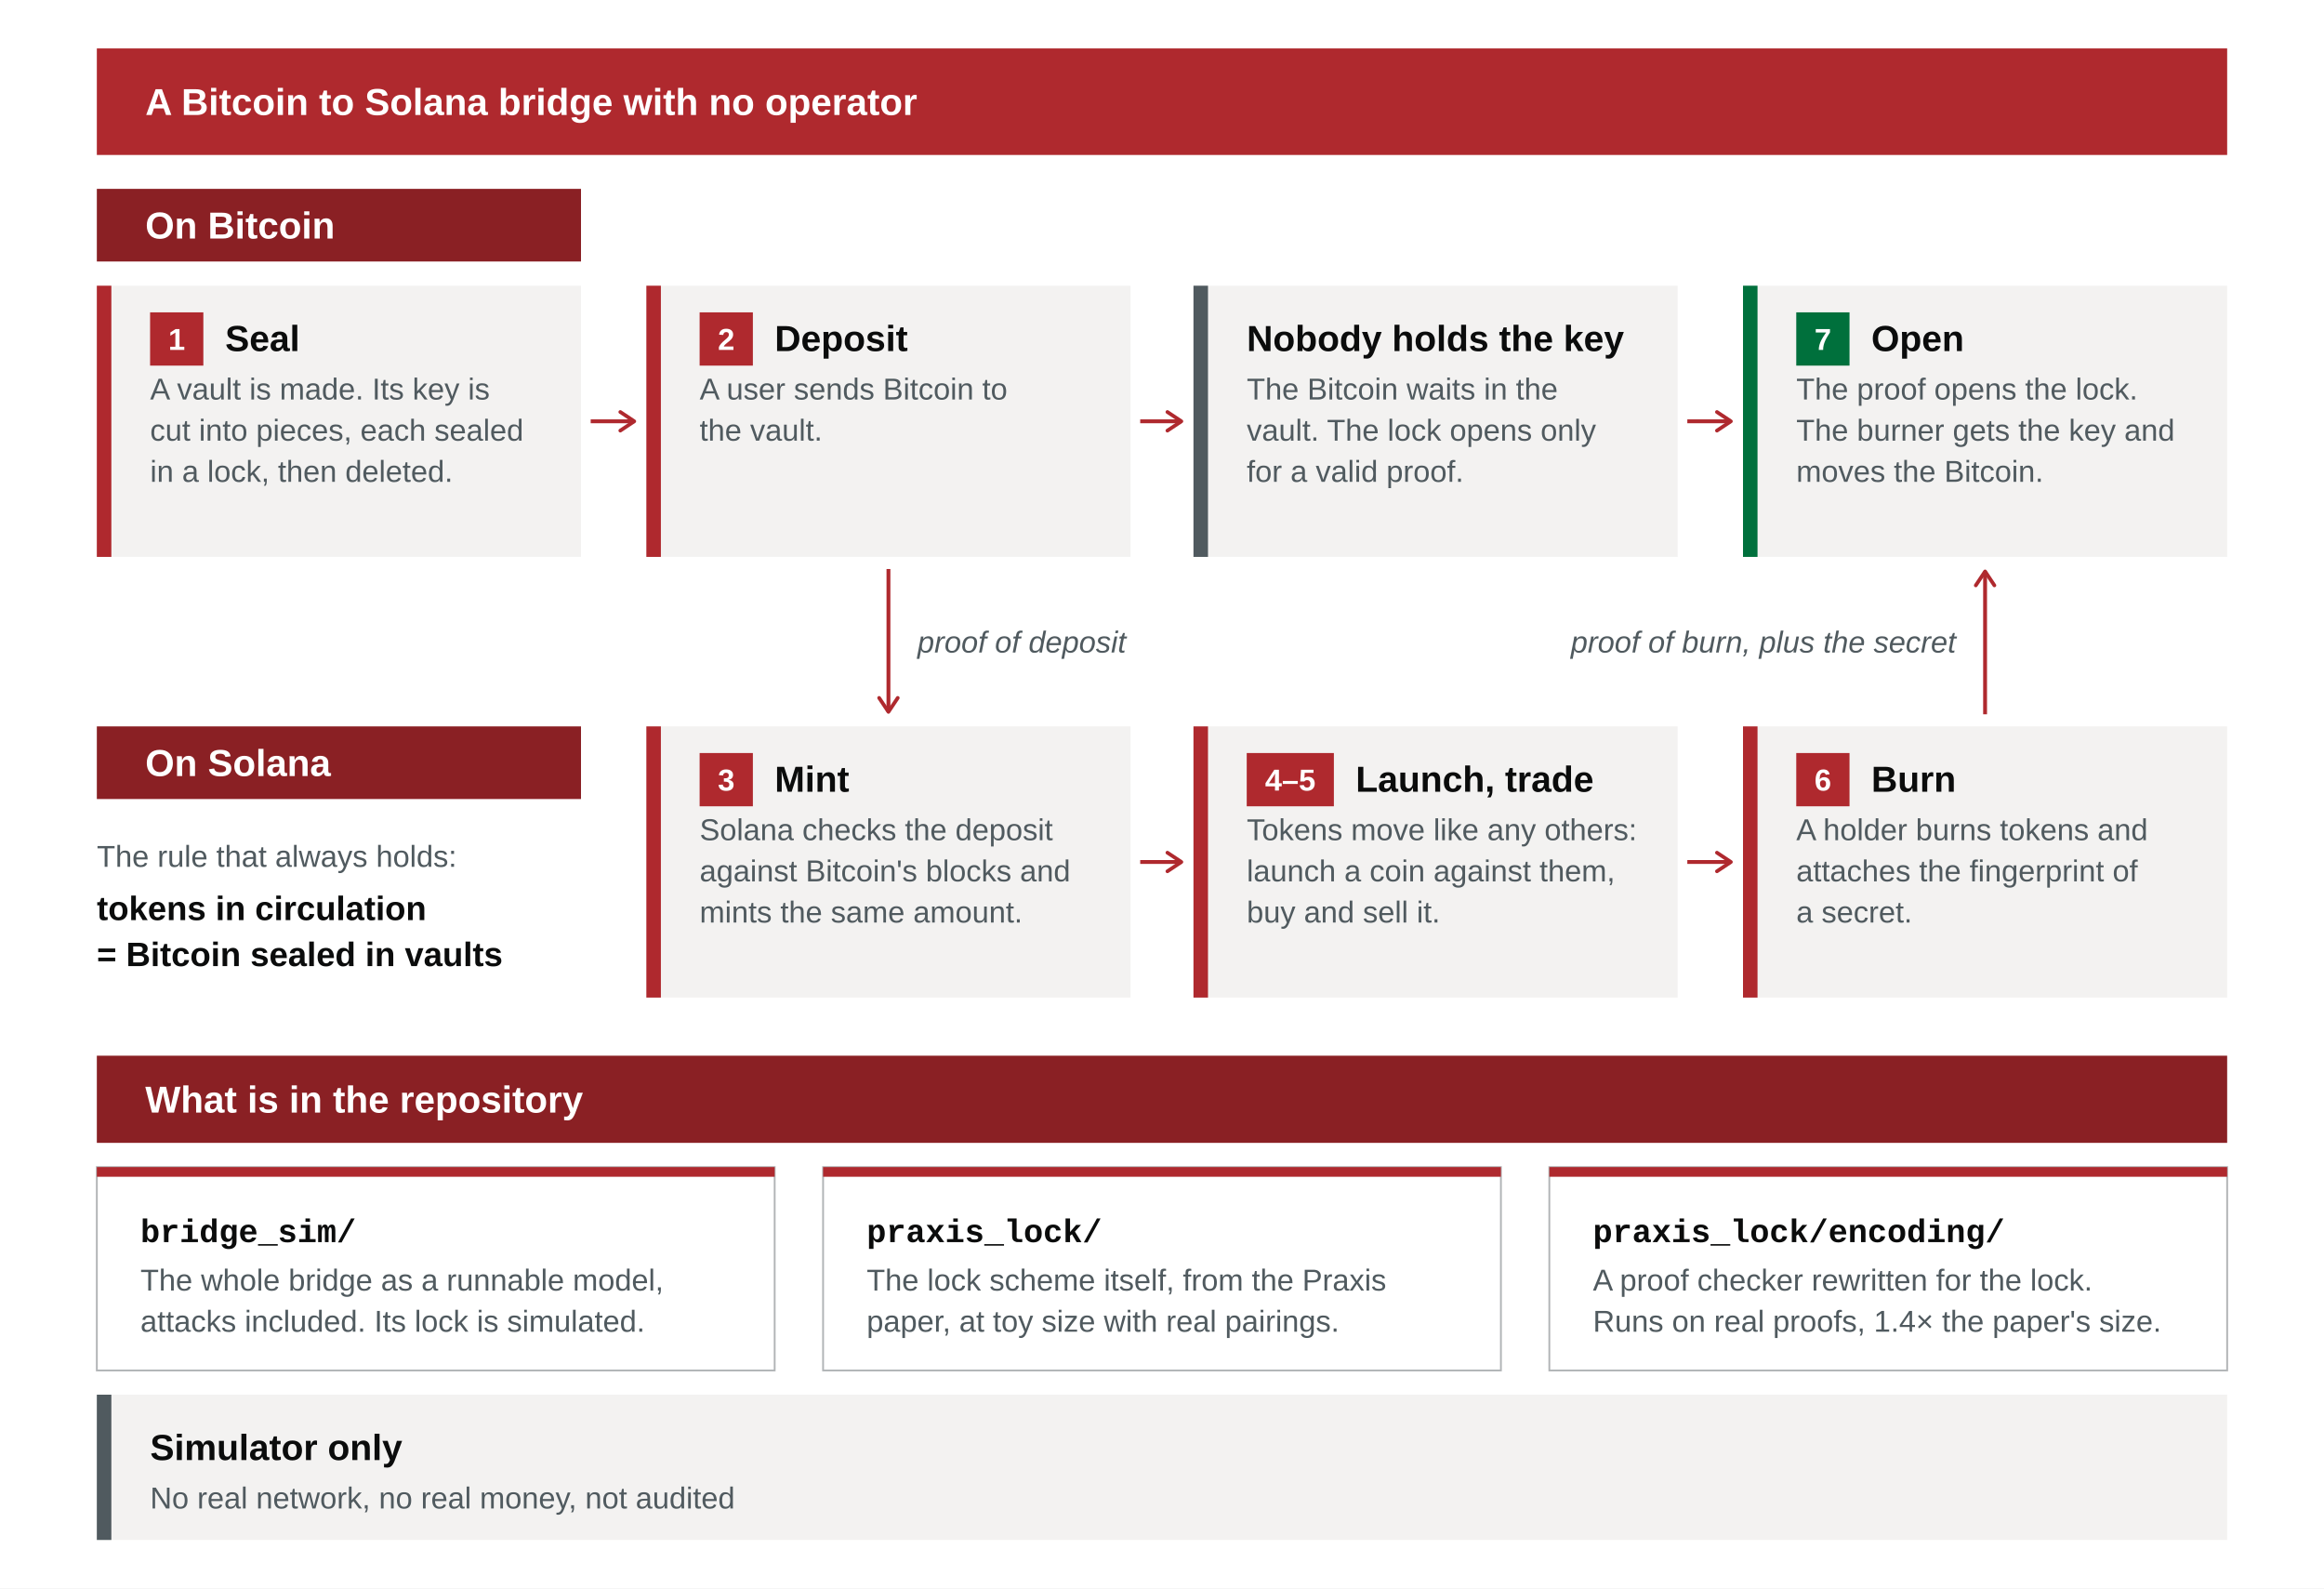
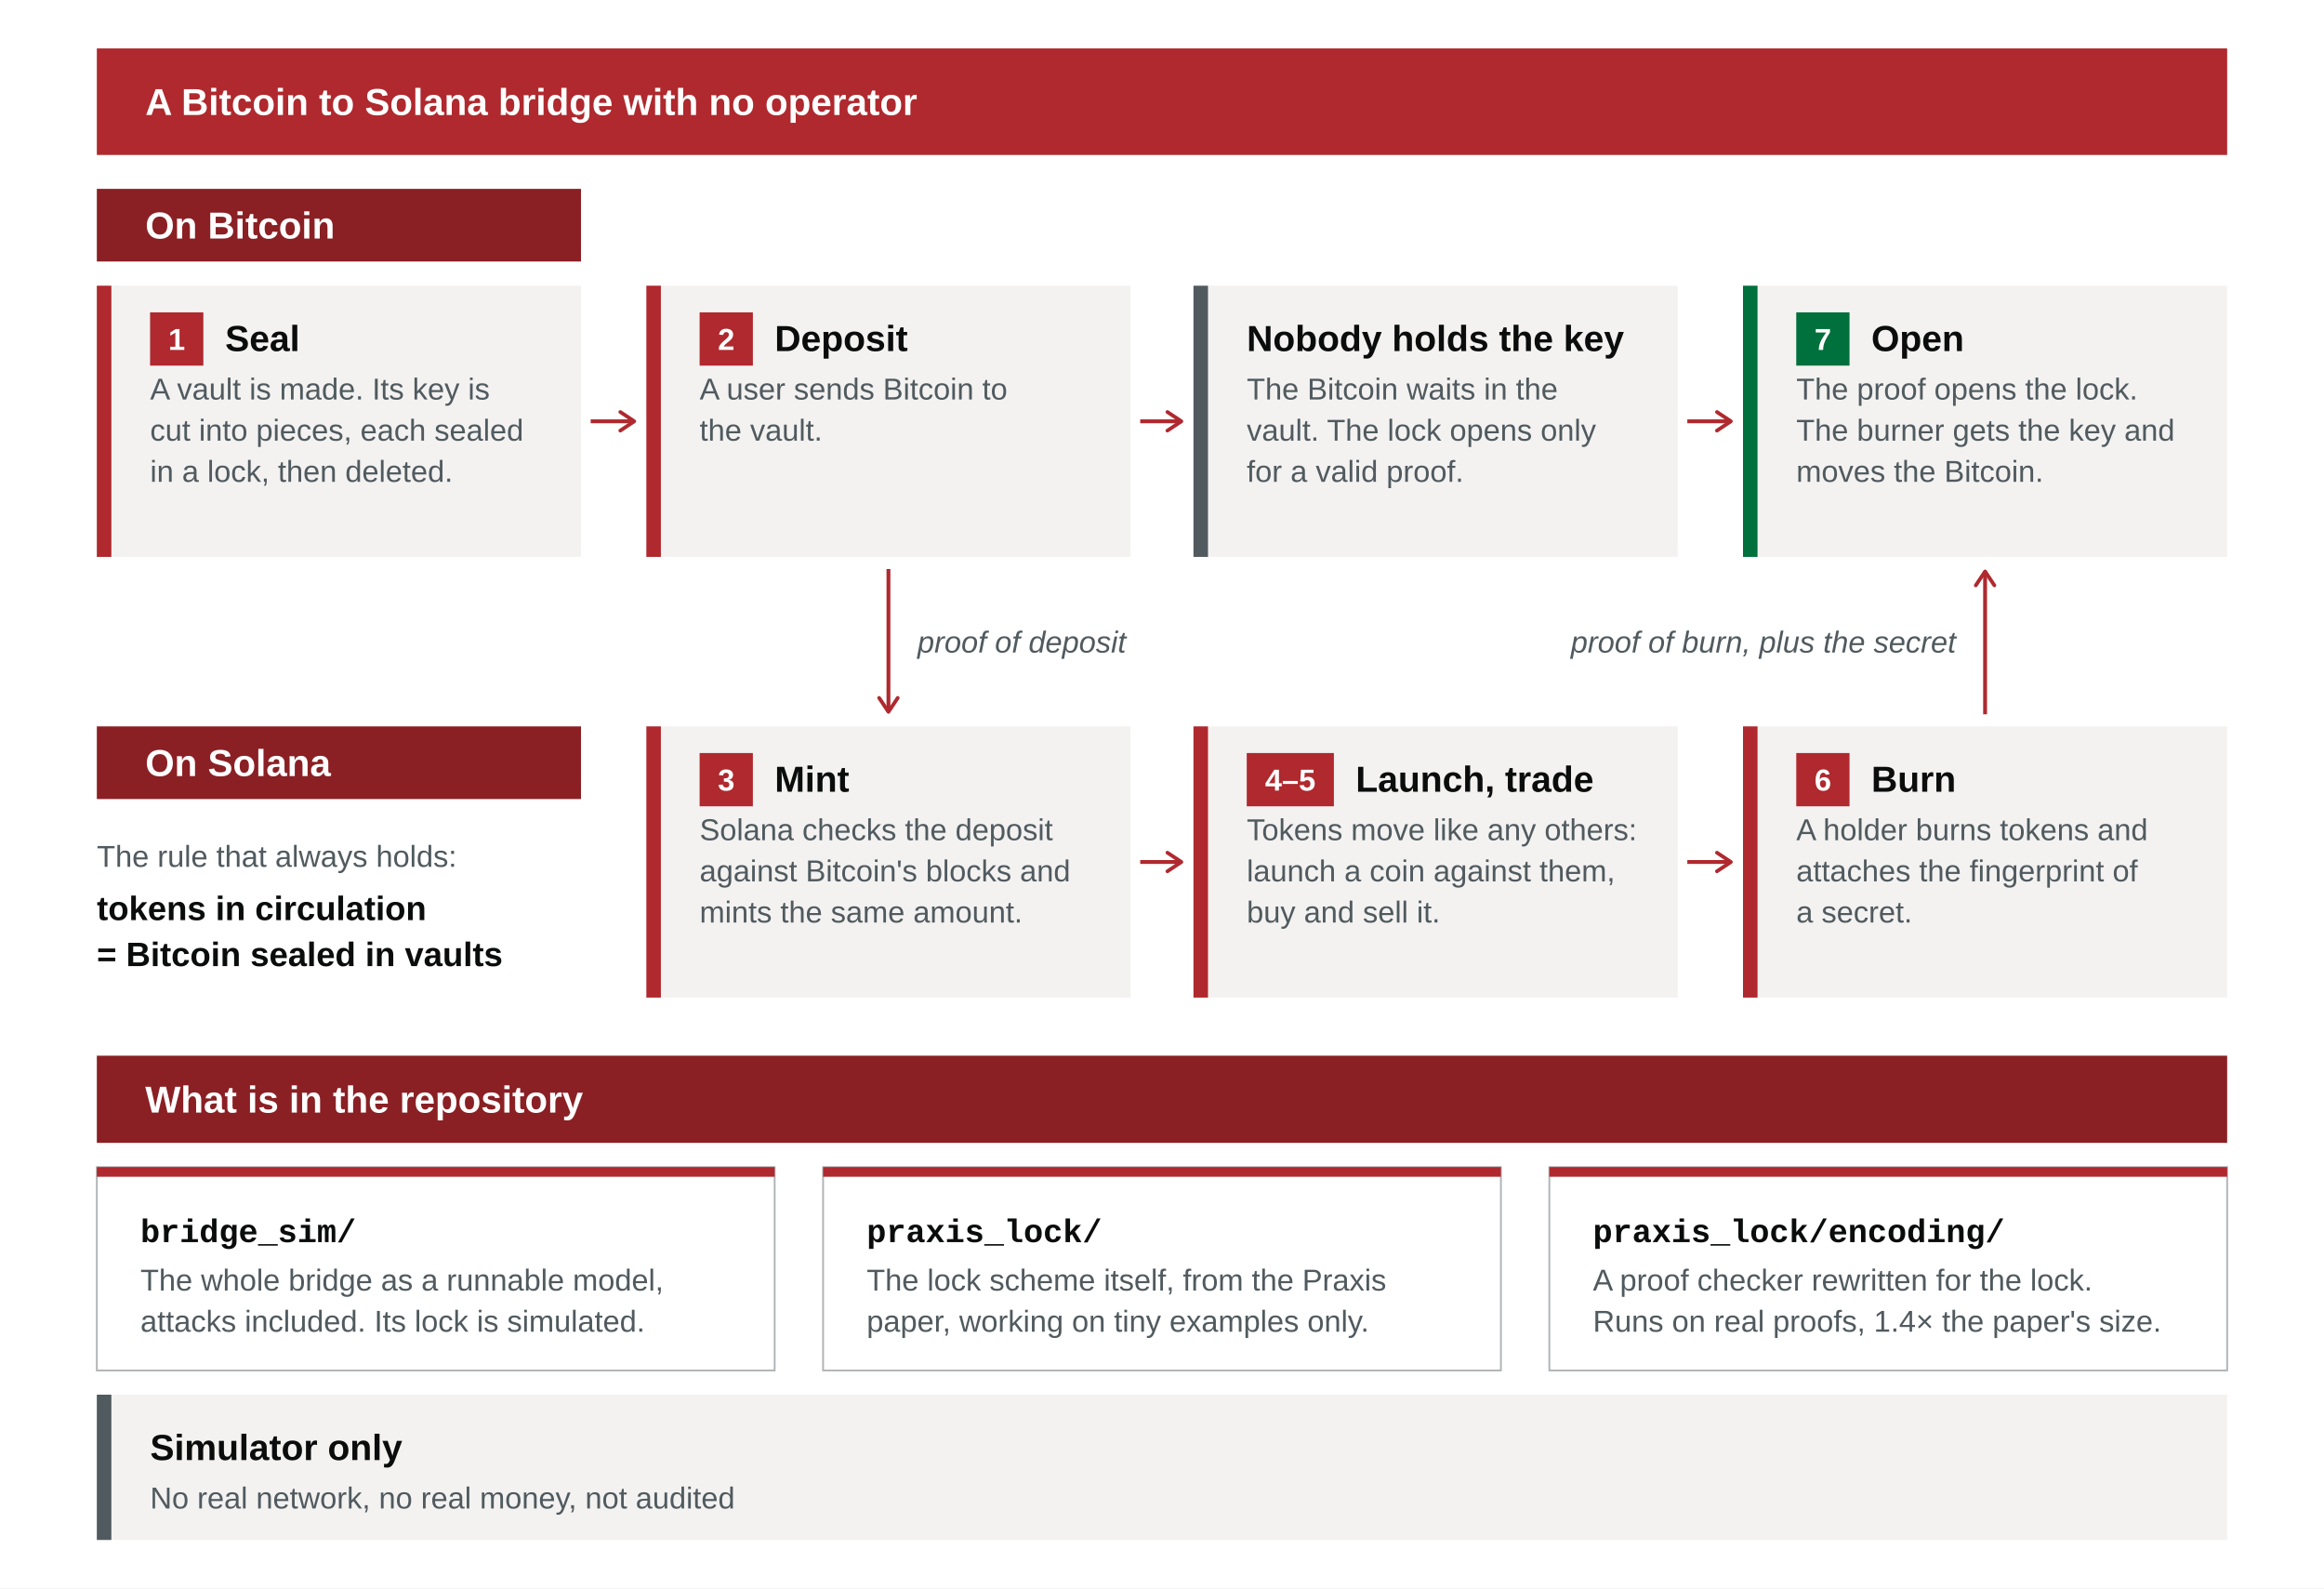
<svg xmlns="http://www.w3.org/2000/svg" viewBox="0 0 960 656" width="960" height="656" role="img" aria-labelledby="t d" font-family="Arial, Helvetica, 'Liberation Sans', sans-serif">
  <defs>
    <marker id="r" viewBox="0 0 10 10" refX="8" refY="5" markerWidth="6" markerHeight="6" orient="auto-start-reverse">
      <path d="M2 1L8 5L2 9" fill="none" stroke="#AF292E" stroke-width="1.6" stroke-linecap="round" stroke-linejoin="round" />
    </marker>
    <marker id="g" viewBox="0 0 10 10" refX="8" refY="5" markerWidth="6" markerHeight="6" orient="auto-start-reverse">
      <path d="M2 1L8 5L2 9" fill="none" stroke="#505A5F" stroke-width="1.6" stroke-linecap="round" stroke-linejoin="round" />
    </marker>
  </defs>
  <rect width="960" height="656" fill="#FFFFFF" />
  <rect x="40" y="20" width="880" height="44" fill="#AF292E" />
  <text x="60" y="47.5" font-size="15.5" fill="#FFFFFF" font-weight="700">A Bitcoin to Solana bridge with no operator</text>
  <rect x="40" y="78" width="200" height="30" fill="#8A2024" />
  <text x="60" y="98.5" font-size="15.5" fill="#FFFFFF" font-weight="700">On Bitcoin</text>
  <rect x="40" y="118" width="200" height="112" fill="#F3F2F1" />
  <rect x="40" y="118" width="6" height="112" fill="#AF292E" />
  <rect x="62" y="129" width="22" height="22" fill="#AF292E" />
  <text x="73.0" y="144.5" font-size="12.5" fill="#FFFFFF" font-weight="700" text-anchor="middle">1</text>
  <text x="93" y="145" font-size="15" fill="#0B0C0C" font-weight="700">Seal</text>
  <text x="62" y="165" font-size="12.5" fill="#505A5F">A vault is made. Its key is</text>
  <text x="62" y="182" font-size="12.5" fill="#505A5F">cut into pieces, each sealed</text>
  <text x="62" y="199" font-size="12.5" fill="#505A5F">in a lock, then deleted.</text>
  <rect x="267" y="118" width="200" height="112" fill="#F3F2F1" />
  <rect x="267" y="118" width="6" height="112" fill="#AF292E" />
  <rect x="289" y="129" width="22" height="22" fill="#AF292E" />
  <text x="300.0" y="144.5" font-size="12.5" fill="#FFFFFF" font-weight="700" text-anchor="middle">2</text>
  <text x="320" y="145" font-size="15" fill="#0B0C0C" font-weight="700">Deposit</text>
  <text x="289" y="165" font-size="12.5" fill="#505A5F">A user sends Bitcoin to</text>
  <text x="289" y="182" font-size="12.5" fill="#505A5F">the vault.</text>
  <rect x="493" y="118" width="200" height="112" fill="#F3F2F1" />
  <rect x="493" y="118" width="6" height="112" fill="#505A5F" />
  <text x="515" y="145" font-size="15" fill="#0B0C0C" font-weight="700">Nobody holds the key</text>
  <text x="515" y="165" font-size="12.5" fill="#505A5F">The Bitcoin waits in the</text>
  <text x="515" y="182" font-size="12.5" fill="#505A5F">vault. The lock opens only</text>
  <text x="515" y="199" font-size="12.5" fill="#505A5F">for a valid proof.</text>
  <rect x="720" y="118" width="200" height="112" fill="#F3F2F1" />
  <rect x="720" y="118" width="6" height="112" fill="#00703C" />
  <rect x="742" y="129" width="22" height="22" fill="#00703C" />
  <text x="753.0" y="144.5" font-size="12.5" fill="#FFFFFF" font-weight="700" text-anchor="middle">7</text>
  <text x="773" y="145" font-size="15" fill="#0B0C0C" font-weight="700">Open</text>
  <text x="742" y="165" font-size="12.5" fill="#505A5F">The proof opens the lock.</text>
  <text x="742" y="182" font-size="12.5" fill="#505A5F">The burner gets the key and</text>
  <text x="742" y="199" font-size="12.5" fill="#505A5F">moves the Bitcoin.</text>
  <rect x="40" y="300" width="200" height="30" fill="#8A2024" />
  <text x="60" y="320.5" font-size="15.5" fill="#FFFFFF" font-weight="700">On Solana</text>
  <text x="40" y="358" font-size="12.5" fill="#505A5F">The rule that always holds:</text>
  <text x="40" y="380" font-size="14" fill="#0B0C0C" font-weight="700">tokens in circulation</text>
  <text x="40" y="399" font-size="14" fill="#0B0C0C" font-weight="700">= Bitcoin sealed in vaults</text>
  <rect x="267" y="300" width="200" height="112" fill="#F3F2F1" />
  <rect x="267" y="300" width="6" height="112" fill="#AF292E" />
  <rect x="289" y="311" width="22" height="22" fill="#AF292E" />
  <text x="300.0" y="326.5" font-size="12.5" fill="#FFFFFF" font-weight="700" text-anchor="middle">3</text>
  <text x="320" y="327" font-size="15" fill="#0B0C0C" font-weight="700">Mint</text>
  <text x="289" y="347" font-size="12.5" fill="#505A5F">Solana checks the deposit</text>
  <text x="289" y="364" font-size="12.5" fill="#505A5F">against Bitcoin's blocks and</text>
  <text x="289" y="381" font-size="12.5" fill="#505A5F">mints the same amount.</text>
  <rect x="493" y="300" width="200" height="112" fill="#F3F2F1" />
  <rect x="493" y="300" width="6" height="112" fill="#AF292E" />
  <rect x="515" y="311" width="36" height="22" fill="#AF292E" />
  <text x="533.0" y="326.5" font-size="12.5" fill="#FFFFFF" font-weight="700" text-anchor="middle">4–5</text>
  <text x="560" y="327" font-size="15" fill="#0B0C0C" font-weight="700">Launch, trade</text>
  <text x="515" y="347" font-size="12.5" fill="#505A5F">Tokens move like any others:</text>
  <text x="515" y="364" font-size="12.5" fill="#505A5F">launch a coin against them,</text>
  <text x="515" y="381" font-size="12.5" fill="#505A5F">buy and sell it.</text>
  <rect x="720" y="300" width="200" height="112" fill="#F3F2F1" />
  <rect x="720" y="300" width="6" height="112" fill="#AF292E" />
  <rect x="742" y="311" width="22" height="22" fill="#AF292E" />
  <text x="753.0" y="326.5" font-size="12.5" fill="#FFFFFF" font-weight="700" text-anchor="middle">6</text>
  <text x="773" y="327" font-size="15" fill="#0B0C0C" font-weight="700">Burn</text>
  <text x="742" y="347" font-size="12.5" fill="#505A5F">A holder burns tokens and</text>
  <text x="742" y="364" font-size="12.5" fill="#505A5F">attaches the fingerprint of</text>
  <text x="742" y="381" font-size="12.5" fill="#505A5F">a secret.</text>
  <line x1="244" y1="174.0" x2="262" y2="174.0" stroke="#AF292E" stroke-width="1.6" marker-end="url(#r)" />
  <line x1="471" y1="174.0" x2="488" y2="174.0" stroke="#AF292E" stroke-width="1.6" marker-end="url(#r)" />
  <line x1="697" y1="174.0" x2="715" y2="174.0" stroke="#AF292E" stroke-width="1.6" marker-end="url(#r)" />
  <line x1="471" y1="356.0" x2="488" y2="356.0" stroke="#AF292E" stroke-width="1.6" marker-end="url(#r)" />
  <line x1="697" y1="356.0" x2="715" y2="356.0" stroke="#AF292E" stroke-width="1.6" marker-end="url(#r)" />
  <line x1="367.0" y1="235" x2="367.0" y2="294" stroke="#AF292E" stroke-width="1.6" marker-end="url(#r)" />
  <line x1="820.0" y1="295" x2="820.0" y2="236" stroke="#AF292E" stroke-width="1.6" marker-end="url(#r)" />
  <text x="379.0" y="269.5" font-size="12.5" fill="#505A5F" font-style="italic">proof of deposit</text>
  <text x="808.0" y="269.5" font-size="12.5" fill="#505A5F" text-anchor="end" font-style="italic">proof of burn, plus the secret</text>
  <rect x="40" y="436" width="880" height="36" fill="#8A2024" />
  <text x="60" y="459.5" font-size="15.5" fill="#FFFFFF" font-weight="700">What is in the repository</text>
  <rect x="40" y="482" width="280" height="84" fill="#FFFFFF" stroke="#B1B4B6" stroke-width="0.75" />
  <rect x="40" y="482" width="280" height="4" fill="#AF292E" />
  <text x="58" y="513" font-size="13.5" fill="#0B0C0C" font-weight="700" font-family="ui-monospace, SFMono-Regular, Menlo, Consolas, 'Liberation Mono', monospace">bridge_sim/</text>
  <text x="58" y="533" font-size="12.5" fill="#505A5F">The whole bridge as a runnable model,</text>
  <text x="58" y="550" font-size="12.5" fill="#505A5F">attacks included. Its lock is simulated.</text>
  <rect x="340" y="482" width="280" height="84" fill="#FFFFFF" stroke="#B1B4B6" stroke-width="0.75" />
  <rect x="340" y="482" width="280" height="4" fill="#AF292E" />
  <text x="358" y="513" font-size="13.5" fill="#0B0C0C" font-weight="700" font-family="ui-monospace, SFMono-Regular, Menlo, Consolas, 'Liberation Mono', monospace">praxis_lock/</text>
  <text x="358" y="533" font-size="12.5" fill="#505A5F">The lock scheme itself, from the Praxis</text>
-   <text x="358" y="550" font-size="12.5" fill="#505A5F">paper, at toy size with real pairings.</text>
+   <text x="358" y="550" font-size="12.5" fill="#505A5F">paper, working on tiny examples only.</text>
  <rect x="640" y="482" width="280" height="84" fill="#FFFFFF" stroke="#B1B4B6" stroke-width="0.75" />
  <rect x="640" y="482" width="280" height="4" fill="#AF292E" />
  <text x="658" y="513" font-size="13.5" fill="#0B0C0C" font-weight="700" font-family="ui-monospace, SFMono-Regular, Menlo, Consolas, 'Liberation Mono', monospace">praxis_lock/encoding/</text>
  <text x="658" y="533" font-size="12.5" fill="#505A5F">A proof checker rewritten for the lock.</text>
  <text x="658" y="550" font-size="12.5" fill="#505A5F">Runs on real proofs, 1.4× the paper's size.</text>
  <rect x="40" y="576" width="880" height="60" fill="#F3F2F1" />
  <rect x="40" y="576" width="6" height="60" fill="#505A5F" />
  <text x="62" y="603" font-size="15" fill="#0B0C0C" font-weight="700">Simulator only</text>
  <text x="62" y="623" font-size="12.5" fill="#505A5F">No real network, no real money, not audited</text>
</svg>
